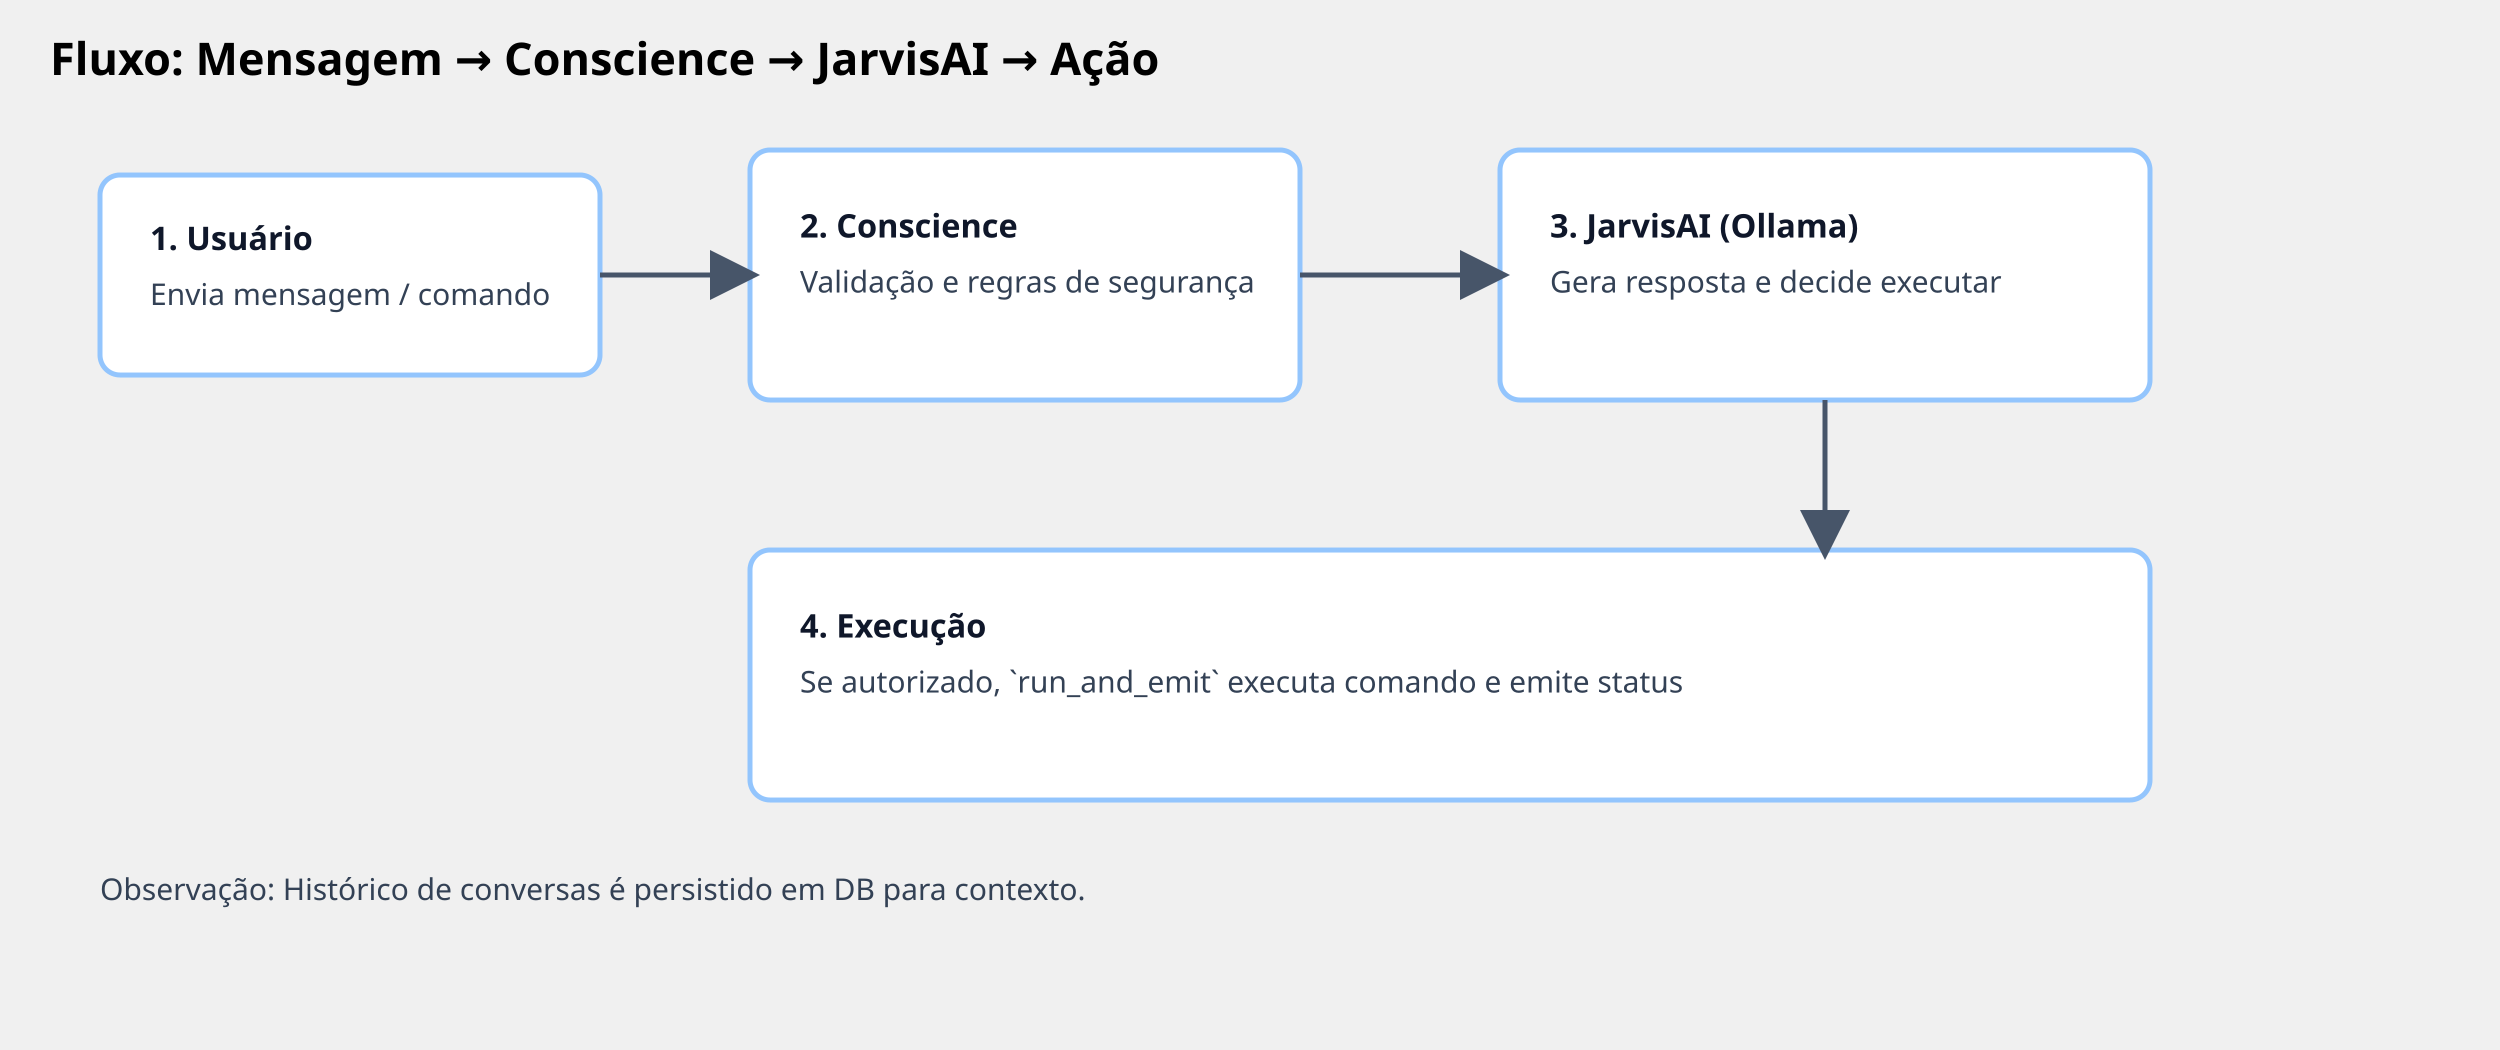
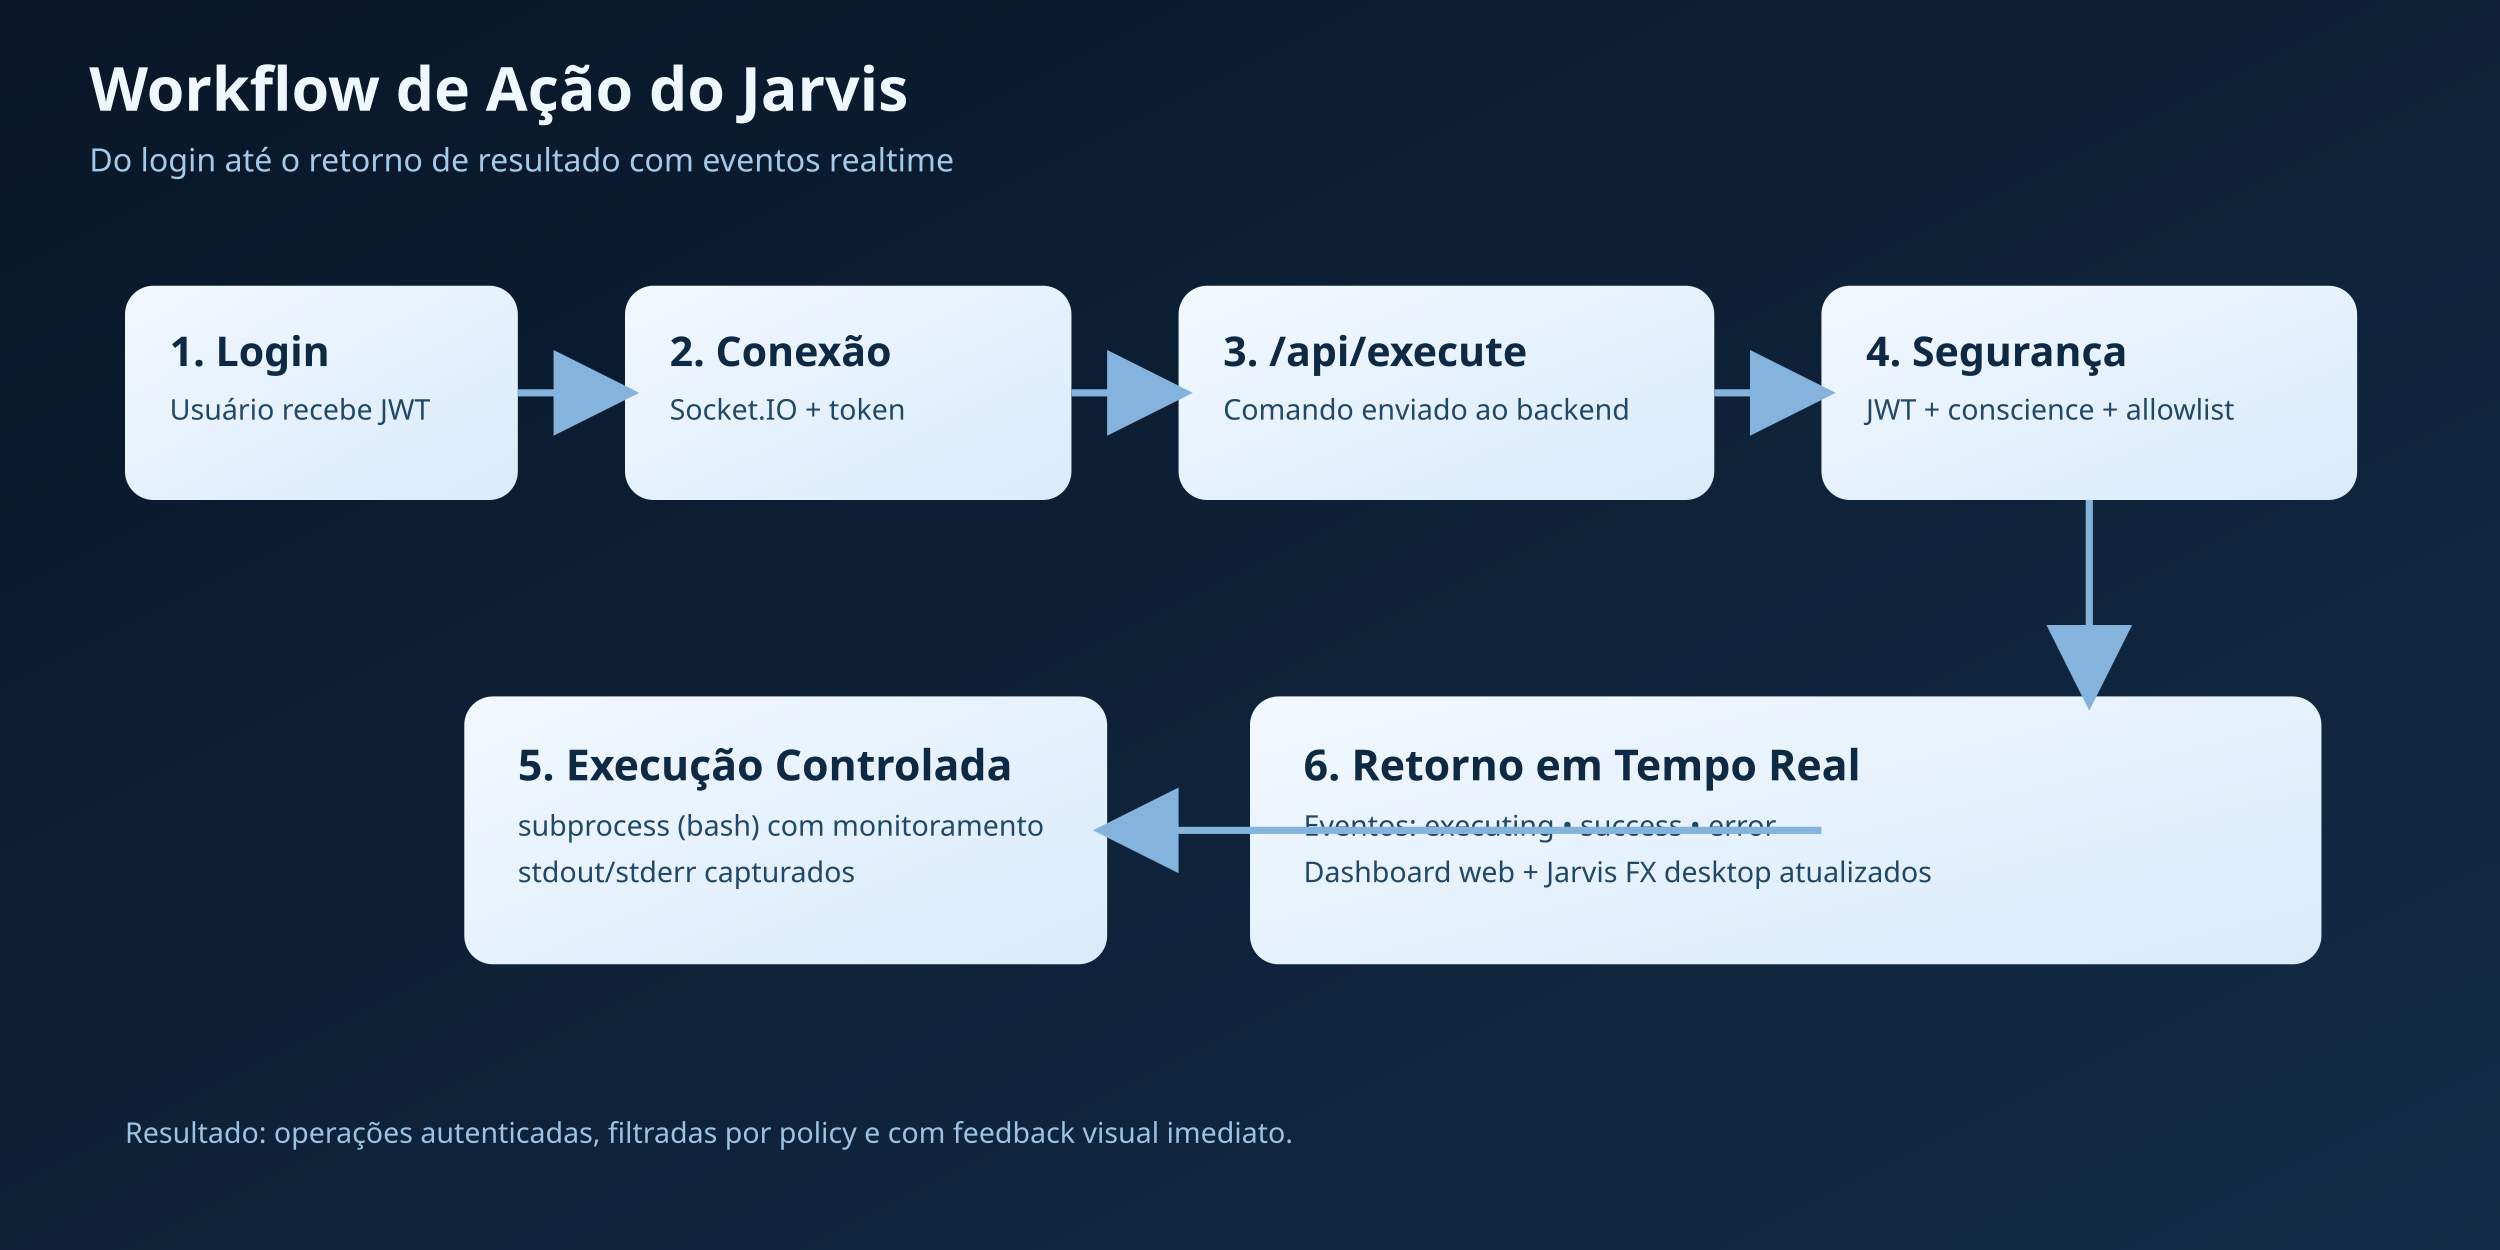
- <svg xmlns="http://www.w3.org/2000/svg" width="1000" height="420" viewBox="0 0 1000 420">
-   <style>
-     .title{font:700 18px/1.2 sans-serif}
-     .box{fill:#ffffff;stroke:#93c5fd;stroke-width:2;rx:8}
-     .text{font:600 13px/1.2 sans-serif;fill:#0f172a}
-     .sub{font:400 12px/1.2 sans-serif;fill:#334155}
-     .arrow{stroke:#475569;stroke-width:2;marker-end:url(#a)}
-   </style>
+ <svg xmlns="http://www.w3.org/2000/svg" width="1400" height="700" viewBox="0 0 1400 700" role="img" aria-labelledby="title desc">
  <defs>
-     <marker id="a" markerWidth="10" markerHeight="10" refX="8" refY="5" orient="auto">
-       <path d="M0,0 L10,5 L0,10 z" fill="#475569" />
+     <linearGradient id="bg" x1="0" x2="1" y1="0" y2="1">
+       <stop offset="0%" stop-color="#091628" />
+       <stop offset="100%" stop-color="#122c47" />
+     </linearGradient>
+     <linearGradient id="box" x1="0" x2="1" y1="0" y2="1">
+       <stop offset="0%" stop-color="#f2f8ff" />
+       <stop offset="100%" stop-color="#d9ebfb" />
+     </linearGradient>
+     <marker id="arr" markerWidth="12" markerHeight="12" refX="10" refY="6" orient="auto">
+       <path d="M0,0 L12,6 L0,12 z" fill="#84b4dd" />
    </marker>
  </defs>
-   <text x="20" y="30" class="title">Fluxo: Mensagem → Conscience → JarvisAI → Ação</text>
-   <rect x="40" y="70" width="200" height="80" class="box" />
-   <text x="60" y="100" class="text">1. Usuário</text>
-   <text x="60" y="122" class="sub">Envia mensagem / comando</text>
-   <rect x="300" y="60" width="220" height="100" class="box" />
-   <text x="320" y="95" class="text">2. Conscience</text>
-   <text x="320" y="117" class="sub">Validação e regras de segurança</text>
-   <rect x="600" y="60" width="260" height="100" class="box" />
-   <text x="620" y="95" class="text">3. JarvisAI (Ollama)</text>
-   <text x="620" y="117" class="sub">Gera resposta e decide executar</text>
-   <rect x="300" y="220" width="560" height="100" class="box" />
-   <text x="320" y="255" class="text">4. Execução</text>
-   <text x="320" y="277" class="sub">Se autorizado, `run_and_emit` executa comando e emite status</text>
-   <line x1="240" y1="110" x2="300" y2="110" class="arrow" />
-   <line x1="520" y1="110" x2="600" y2="110" class="arrow" />
-   <line x1="730" y1="160" x2="730" y2="220" class="arrow" />
-   <text x="40" y="360" class="sub">Observação: Histórico de conversas é persistido em DB para contexto.</text>
+   <rect width="1400" height="700" fill="url(#bg)" />
+   <text x="50" y="62" fill="#eff8ff" font-size="34" font-family="Verdana" font-weight="700">Workflow de Ação do Jarvis</text>
+   <text x="50" y="96" fill="#a5c9e8" font-size="18" font-family="Verdana">Do login até o retorno de resultado com eventos realtime</text>
+   <rect x="70" y="160" width="220" height="120" rx="16" fill="url(#box)" />
+   <text x="95" y="205" fill="#0d2943" font-size="23" font-family="Verdana" font-weight="700">1. Login</text>
+   <text x="95" y="235" fill="#214866" font-size="16" font-family="Verdana">Usuário recebe JWT</text>
+   <rect x="350" y="160" width="250" height="120" rx="16" fill="url(#box)" />
+   <text x="375" y="205" fill="#0d2943" font-size="23" font-family="Verdana" font-weight="700">2. Conexão</text>
+   <text x="375" y="235" fill="#214866" font-size="16" font-family="Verdana">Socket.IO + token</text>
+   <rect x="660" y="160" width="300" height="120" rx="16" fill="url(#box)" />
+   <text x="685" y="205" fill="#0d2943" font-size="23" font-family="Verdana" font-weight="700">3. /api/execute</text>
+   <text x="685" y="235" fill="#214866" font-size="16" font-family="Verdana">Comando enviado ao backend</text>
+   <rect x="1020" y="160" width="300" height="120" rx="16" fill="url(#box)" />
+   <text x="1045" y="205" fill="#0d2943" font-size="23" font-family="Verdana" font-weight="700">4. Segurança</text>
+   <text x="1045" y="235" fill="#214866" font-size="16" font-family="Verdana">JWT + conscience + allowlist</text>
+   <rect x="260" y="390" width="360" height="150" rx="16" fill="url(#box)" />
+   <text x="290" y="437" fill="#0d2943" font-size="24" font-family="Verdana" font-weight="700">5. Execução Controlada</text>
+   <text x="290" y="468" fill="#214866" font-size="16" font-family="Verdana">subprocess (bash) com monitoramento</text>
+   <text x="290" y="494" fill="#214866" font-size="16" font-family="Verdana">stdout/stderr capturados</text>
+   <rect x="700" y="390" width="600" height="150" rx="16" fill="url(#box)" />
+   <text x="730" y="437" fill="#0d2943" font-size="24" font-family="Verdana" font-weight="700">6. Retorno em Tempo Real</text>
+   <text x="730" y="468" fill="#214866" font-size="16" font-family="Verdana">Eventos: executing • success • error</text>
+   <text x="730" y="494" fill="#214866" font-size="16" font-family="Verdana">Dashboard web + Jarvis FX desktop atualizados</text>
+   <path d="M290 220 L350 220" stroke="#84b4dd" stroke-width="4" marker-end="url(#arr)" />
+   <path d="M600 220 L660 220" stroke="#84b4dd" stroke-width="4" marker-end="url(#arr)" />
+   <path d="M960 220 L1020 220" stroke="#84b4dd" stroke-width="4" marker-end="url(#arr)" />
+   <path d="M1170 280 L1170 390" stroke="#84b4dd" stroke-width="4" marker-end="url(#arr)" />
+   <path d="M1020 465 L620 465" stroke="#84b4dd" stroke-width="4" marker-end="url(#arr)" />
+   <text x="70" y="640" fill="#9ec2e2" font-size="16" font-family="Verdana">Resultado: operações autenticadas, filtradas por policy e com feedback visual imediato.</text>
</svg>
